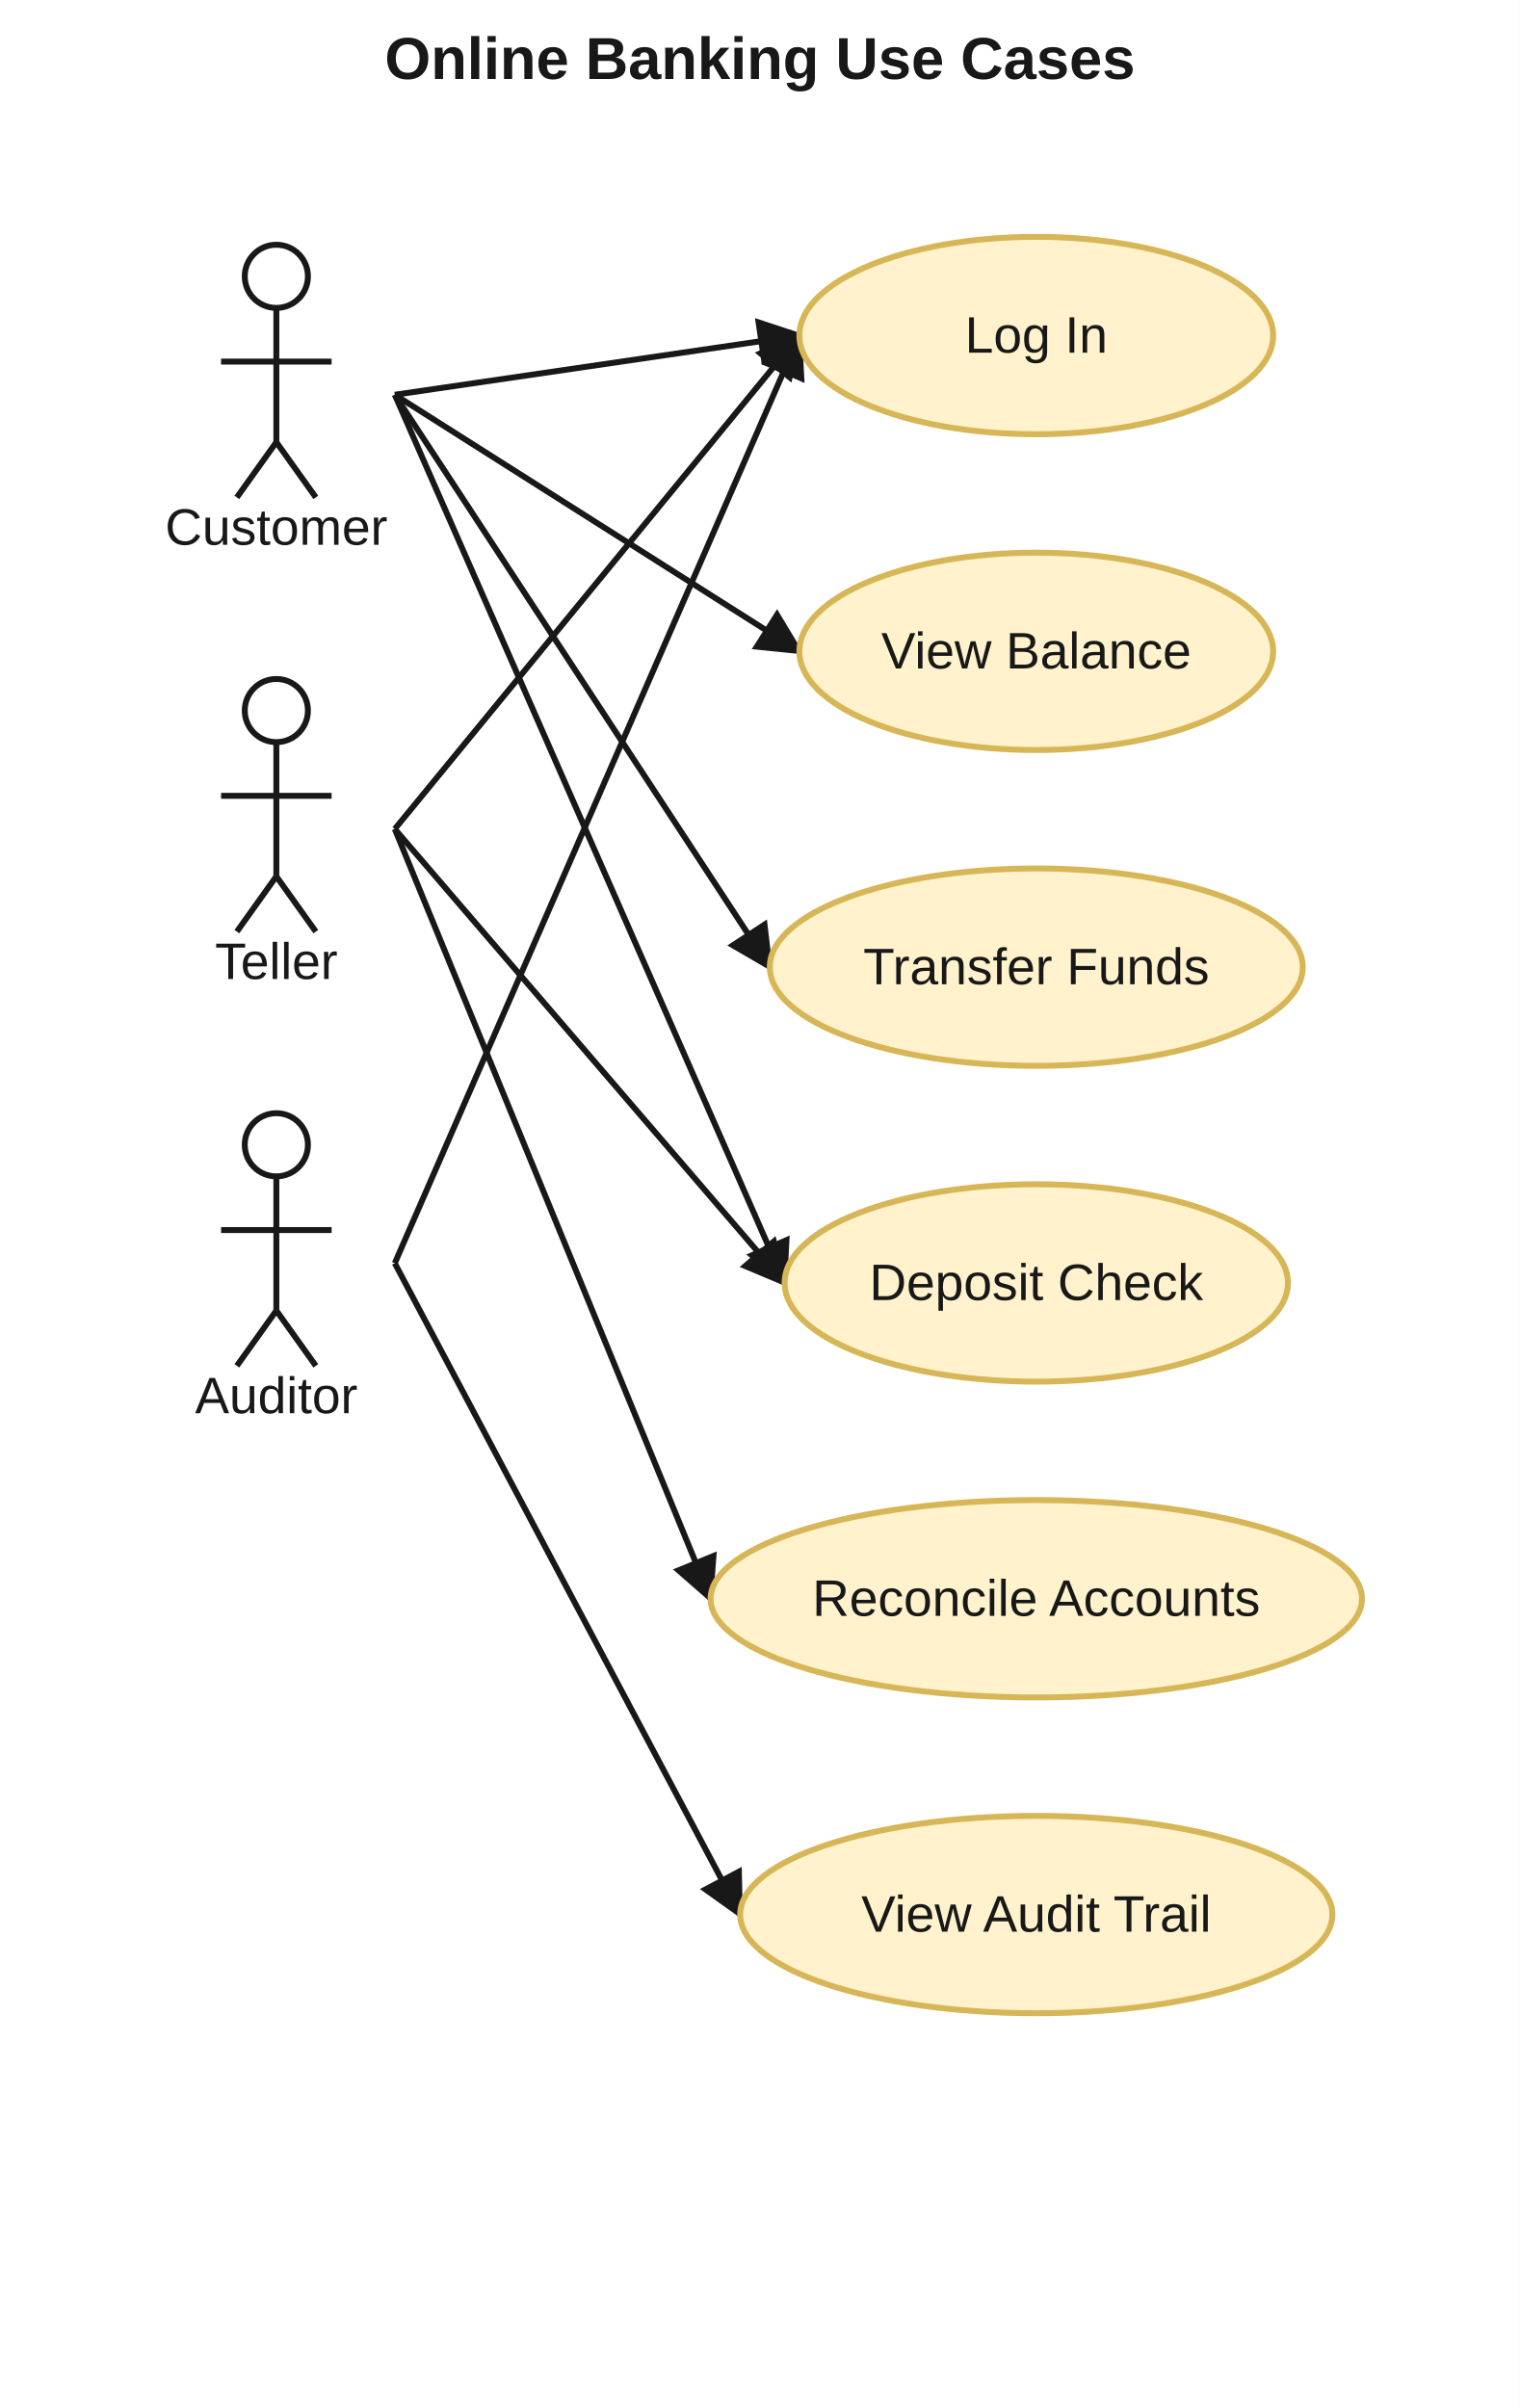
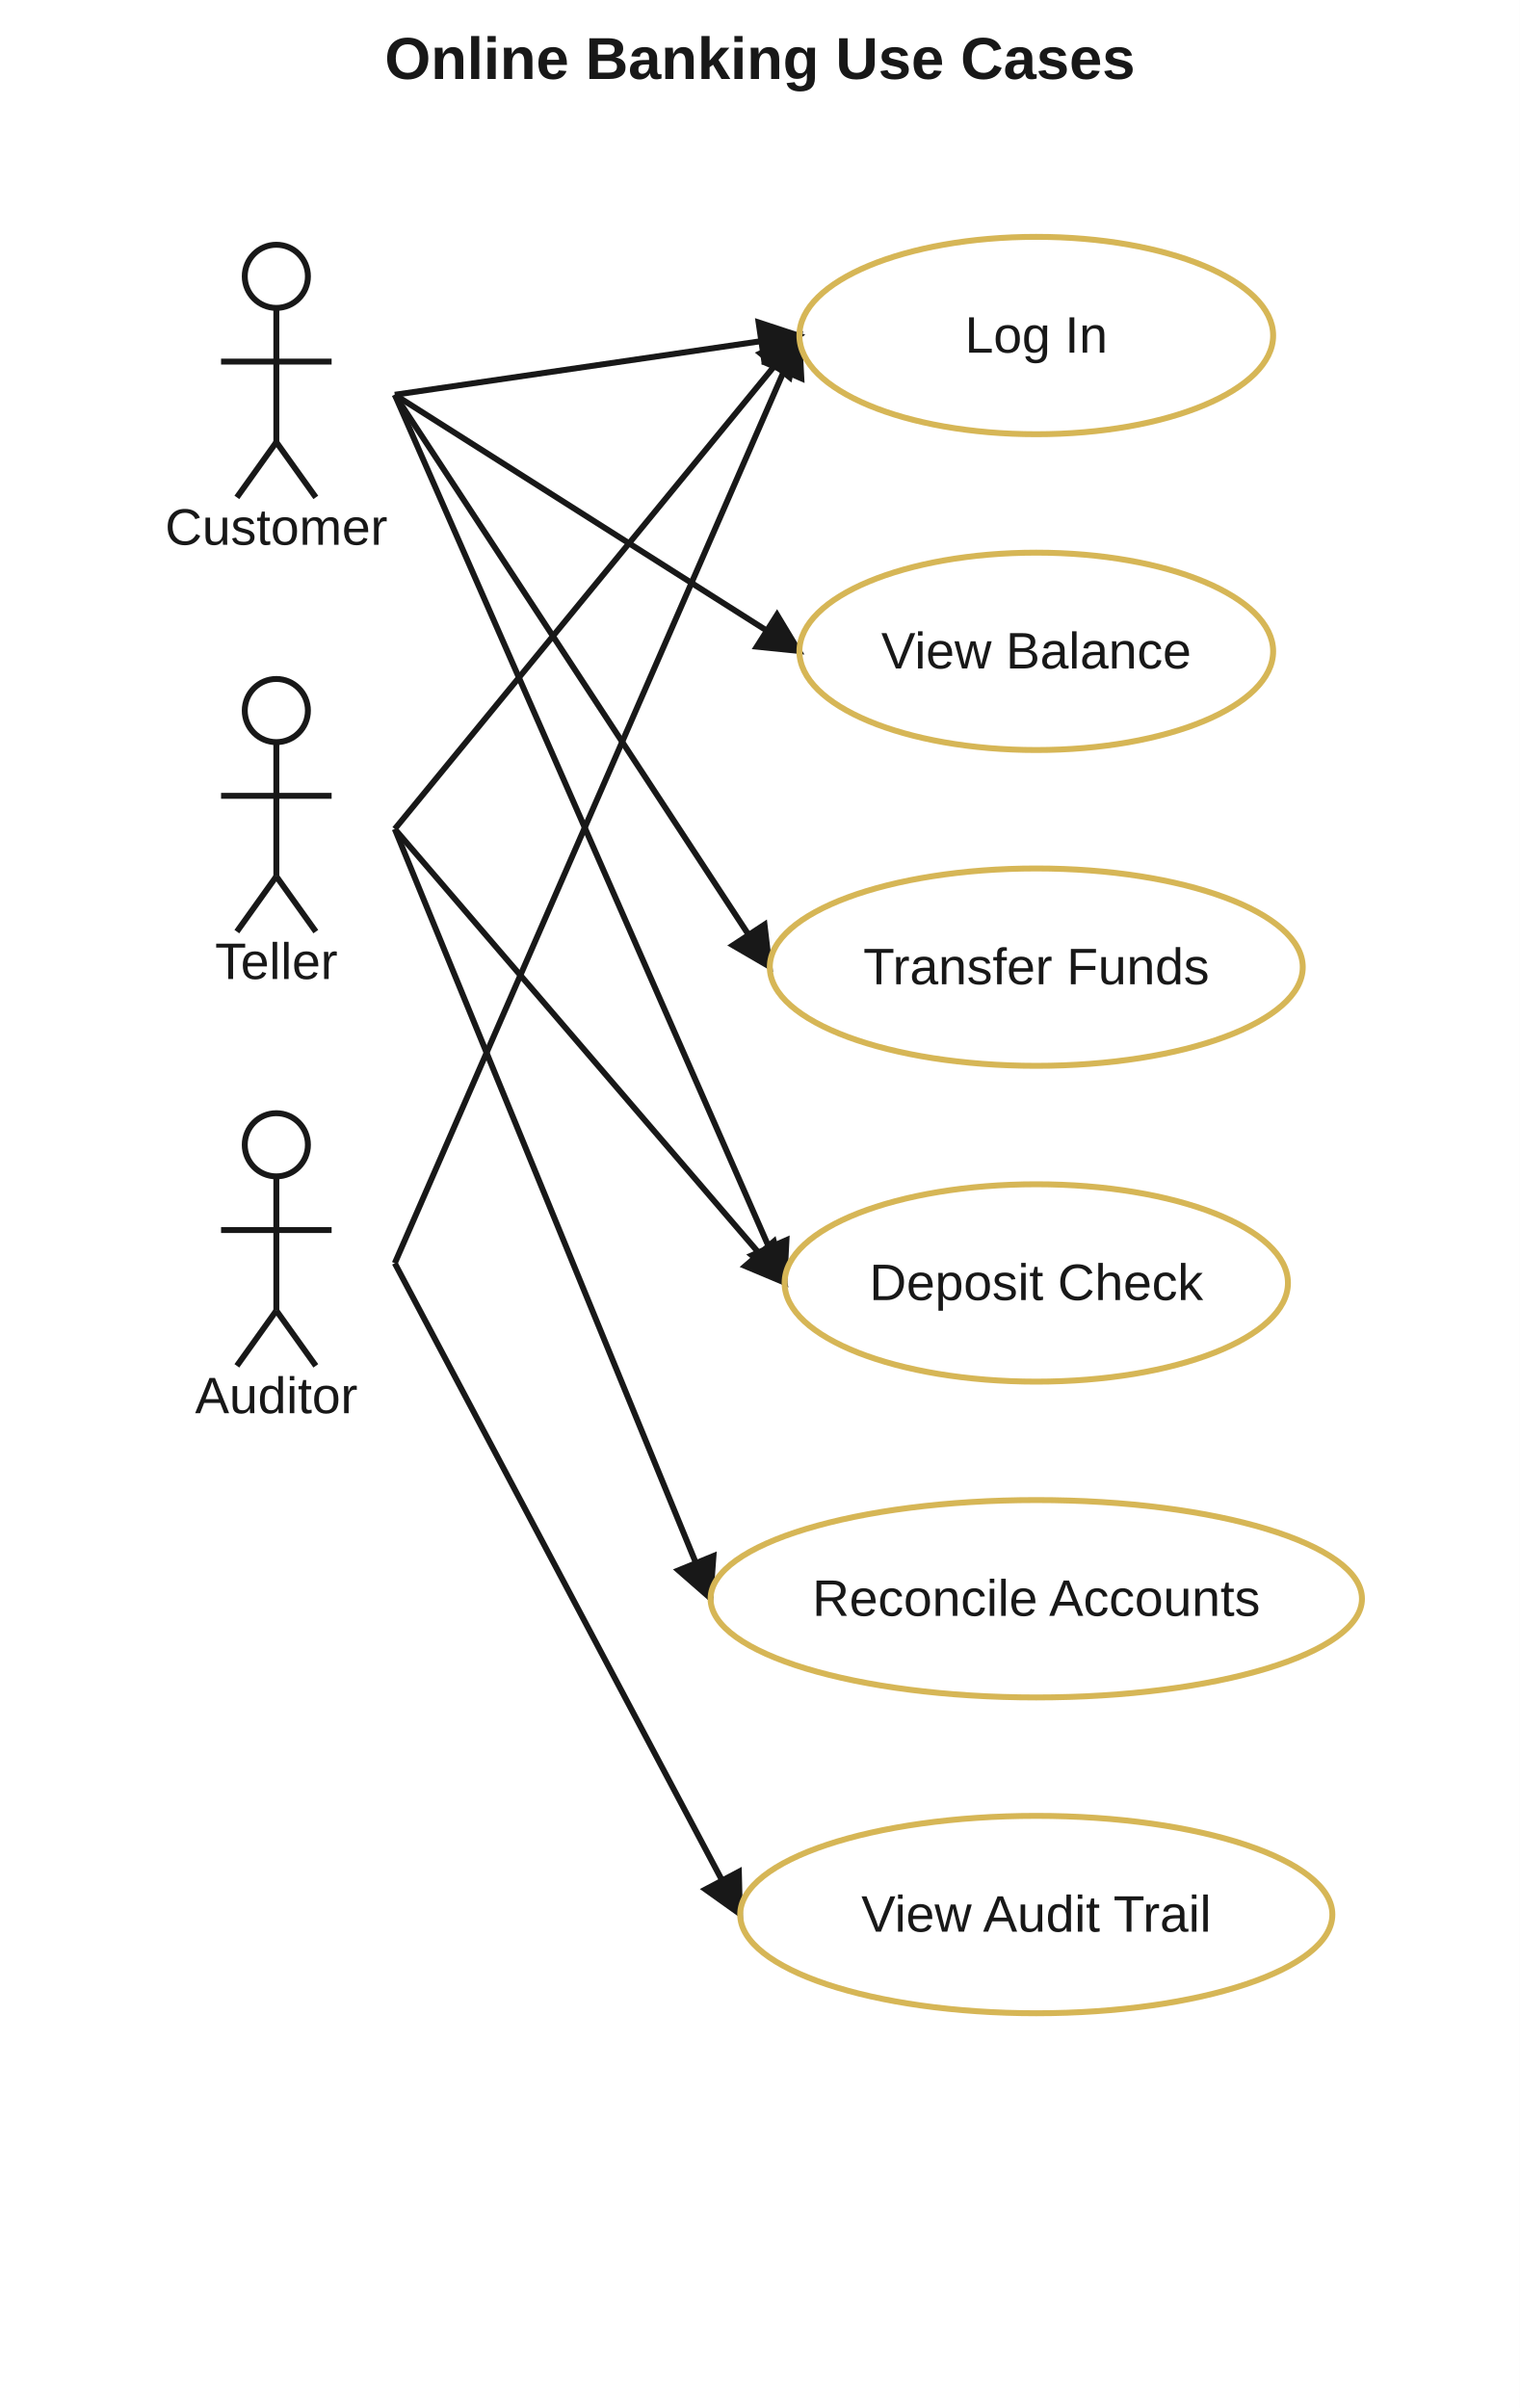
<svg xmlns="http://www.w3.org/2000/svg" height="610" viewBox="0 0 385 610" width="385">
  <defs>
    <marker id="uc-arrow" markerHeight="8" markerWidth="8" orient="auto" refX="7" refY="4">
      <polygon fill="#181818" points="0 0, 8 4, 0 8" />
    </marker>
  </defs>
  <style>
text{font-family:"Liberation Sans",Helvetica,Arial,sans-serif;font-size:13px;fill:#181818}.participant-box{fill:#dae8fc;stroke:#6c8ebf;stroke-width:1.5}.lifeline{stroke:#6c8ebf;stroke-width:1;stroke-dasharray:6,4}.activation{fill:#cce0ff;stroke:#6c8ebf;stroke-width:1}.arrow{stroke:#181818;stroke-width:1.5;fill:none}.arrow-dashed{stroke:#181818;stroke-width:1.5;fill:none;stroke-dasharray:6,3}.note-box{fill:#ffffc0;stroke:#bbbb00;stroke-width:1}.divider-line{stroke:#888888;stroke-width:1.5;stroke-dasharray:8,3}.divider-label{font-weight:bold}.title{font-size:15px;font-weight:bold}.class-line{stroke:#181818;stroke-width:1.5;fill:none}.class-line-dashed{stroke:#181818;stroke-width:1.5;fill:none;stroke-dasharray:6,3}.bg{fill:#ffffff}@media (prefers-color-scheme:dark){text{fill:#e8e8e8}.bg{fill:#1e1e1e}.arrow,.class-line{stroke:#e8e8e8}.arrow-dashed,.class-line-dashed{stroke:#e8e8e8}.divider-line{stroke:#aaaaaa}}
</style>
  <rect class="bg" fill="#ffffff" height="100%" width="100%" />
  <text class="title" text-anchor="middle" x="192.5" y="20">
Online Banking Use Cases
</text>
  <g>
    <line class="arrow" marker-end="url(#uc-arrow)" x1="100" x2="202.5" y1="100" y2="85" />
  </g>
  <g>
    <line class="arrow" marker-end="url(#uc-arrow)" x1="100" x2="202.5" y1="100" y2="165" />
  </g>
  <g>
    <line class="arrow" marker-end="url(#uc-arrow)" x1="100" x2="195" y1="100" y2="245" />
  </g>
  <g>
    <line class="arrow" marker-end="url(#uc-arrow)" x1="100" x2="198.75" y1="100" y2="325" />
  </g>
  <g>
    <line class="arrow" marker-end="url(#uc-arrow)" x1="100" x2="202.5" y1="210" y2="85" />
  </g>
  <g>
    <line class="arrow" marker-end="url(#uc-arrow)" x1="100" x2="198.75" y1="210" y2="325" />
  </g>
  <g>
    <line class="arrow" marker-end="url(#uc-arrow)" x1="100" x2="180" y1="210" y2="405" />
  </g>
  <g>
    <line class="arrow" marker-end="url(#uc-arrow)" x1="100" x2="202.5" y1="320" y2="85" />
  </g>
  <g>
    <line class="arrow" marker-end="url(#uc-arrow)" x1="100" x2="187.5" y1="320" y2="485" />
  </g>
  <g>
-     <circle cx="70" cy="70" fill="#ffffff" r="8" stroke="#181818" stroke-width="1.5" />
-     <line stroke="#181818" stroke-width="1.5" x1="70" x2="70" y1="78" y2="112" />
-     <line stroke="#181818" stroke-width="1.5" x1="56" x2="84" y1="91.6" y2="91.6" />
-     <line stroke="#181818" stroke-width="1.5" x1="70" x2="60" y1="112" y2="126" />
-     <line stroke="#181818" stroke-width="1.5" x1="70" x2="80" y1="112" y2="126" />
+     <circle class="arrow" cx="70" cy="70" r="8" />
+     <line class="arrow" x1="70" x2="70" y1="78" y2="112" />
+     <line class="arrow" x1="56" x2="84" y1="91.6" y2="91.6" />
+     <line class="arrow" x1="70" x2="60" y1="112" y2="126" />
+     <line class="arrow" x1="70" x2="80" y1="112" y2="126" />
    <text font-size="13" text-anchor="middle" x="70" y="138">
Customer
</text>
  </g>
  <g>
-     <circle cx="70" cy="180" fill="#ffffff" r="8" stroke="#181818" stroke-width="1.5" />
-     <line stroke="#181818" stroke-width="1.5" x1="70" x2="70" y1="188" y2="222" />
-     <line stroke="#181818" stroke-width="1.5" x1="56" x2="84" y1="201.6" y2="201.6" />
-     <line stroke="#181818" stroke-width="1.5" x1="70" x2="60" y1="222" y2="236" />
-     <line stroke="#181818" stroke-width="1.5" x1="70" x2="80" y1="222" y2="236" />
+     <circle class="arrow" cx="70" cy="180" r="8" />
+     <line class="arrow" x1="70" x2="70" y1="188" y2="222" />
+     <line class="arrow" x1="56" x2="84" y1="201.6" y2="201.6" />
+     <line class="arrow" x1="70" x2="60" y1="222" y2="236" />
+     <line class="arrow" x1="70" x2="80" y1="222" y2="236" />
    <text font-size="13" text-anchor="middle" x="70" y="248">
Teller
</text>
  </g>
  <g>
-     <circle cx="70" cy="290" fill="#ffffff" r="8" stroke="#181818" stroke-width="1.5" />
-     <line stroke="#181818" stroke-width="1.5" x1="70" x2="70" y1="298" y2="332" />
-     <line stroke="#181818" stroke-width="1.5" x1="56" x2="84" y1="311.6" y2="311.6" />
-     <line stroke="#181818" stroke-width="1.5" x1="70" x2="60" y1="332" y2="346" />
-     <line stroke="#181818" stroke-width="1.5" x1="70" x2="80" y1="332" y2="346" />
+     <circle class="arrow" cx="70" cy="290" r="8" />
+     <line class="arrow" x1="70" x2="70" y1="298" y2="332" />
+     <line class="arrow" x1="56" x2="84" y1="311.6" y2="311.6" />
+     <line class="arrow" x1="70" x2="60" y1="332" y2="346" />
+     <line class="arrow" x1="70" x2="80" y1="332" y2="346" />
    <text font-size="13" text-anchor="middle" x="70" y="358">
Auditor
</text>
  </g>
  <g>
-     <ellipse cx="262.5" cy="85" fill="#fff2cc" rx="60" ry="25" stroke="#d6b656" stroke-width="1.5" />
+     <ellipse cx="262.5" cy="85" fill="none" rx="60" ry="25" stroke="#d6b656" stroke-width="1.5" />
    <text font-size="13" text-anchor="middle" x="262.5" y="89.333">
Log In
</text>
  </g>
  <g>
-     <ellipse cx="262.5" cy="165" fill="#fff2cc" rx="60" ry="25" stroke="#d6b656" stroke-width="1.5" />
+     <ellipse cx="262.5" cy="165" fill="none" rx="60" ry="25" stroke="#d6b656" stroke-width="1.5" />
    <text font-size="13" text-anchor="middle" x="262.5" y="169.333">
View Balance
</text>
  </g>
  <g>
-     <ellipse cx="262.5" cy="245" fill="#fff2cc" rx="67.5" ry="25" stroke="#d6b656" stroke-width="1.5" />
+     <ellipse cx="262.5" cy="245" fill="none" rx="67.5" ry="25" stroke="#d6b656" stroke-width="1.5" />
    <text font-size="13" text-anchor="middle" x="262.5" y="249.333">
Transfer Funds
</text>
  </g>
  <g>
-     <ellipse cx="262.5" cy="325" fill="#fff2cc" rx="63.75" ry="25" stroke="#d6b656" stroke-width="1.5" />
+     <ellipse cx="262.5" cy="325" fill="none" rx="63.75" ry="25" stroke="#d6b656" stroke-width="1.5" />
    <text font-size="13" text-anchor="middle" x="262.5" y="329.333">
Deposit Check
</text>
  </g>
  <g>
-     <ellipse cx="262.5" cy="405" fill="#fff2cc" rx="82.5" ry="25" stroke="#d6b656" stroke-width="1.5" />
+     <ellipse cx="262.5" cy="405" fill="none" rx="82.5" ry="25" stroke="#d6b656" stroke-width="1.5" />
    <text font-size="13" text-anchor="middle" x="262.5" y="409.333">
Reconcile Accounts
</text>
  </g>
  <g>
-     <ellipse cx="262.5" cy="485" fill="#fff2cc" rx="75" ry="25" stroke="#d6b656" stroke-width="1.5" />
+     <ellipse cx="262.5" cy="485" fill="none" rx="75" ry="25" stroke="#d6b656" stroke-width="1.5" />
    <text font-size="13" text-anchor="middle" x="262.5" y="489.333">
View Audit Trail
</text>
  </g>
</svg>
